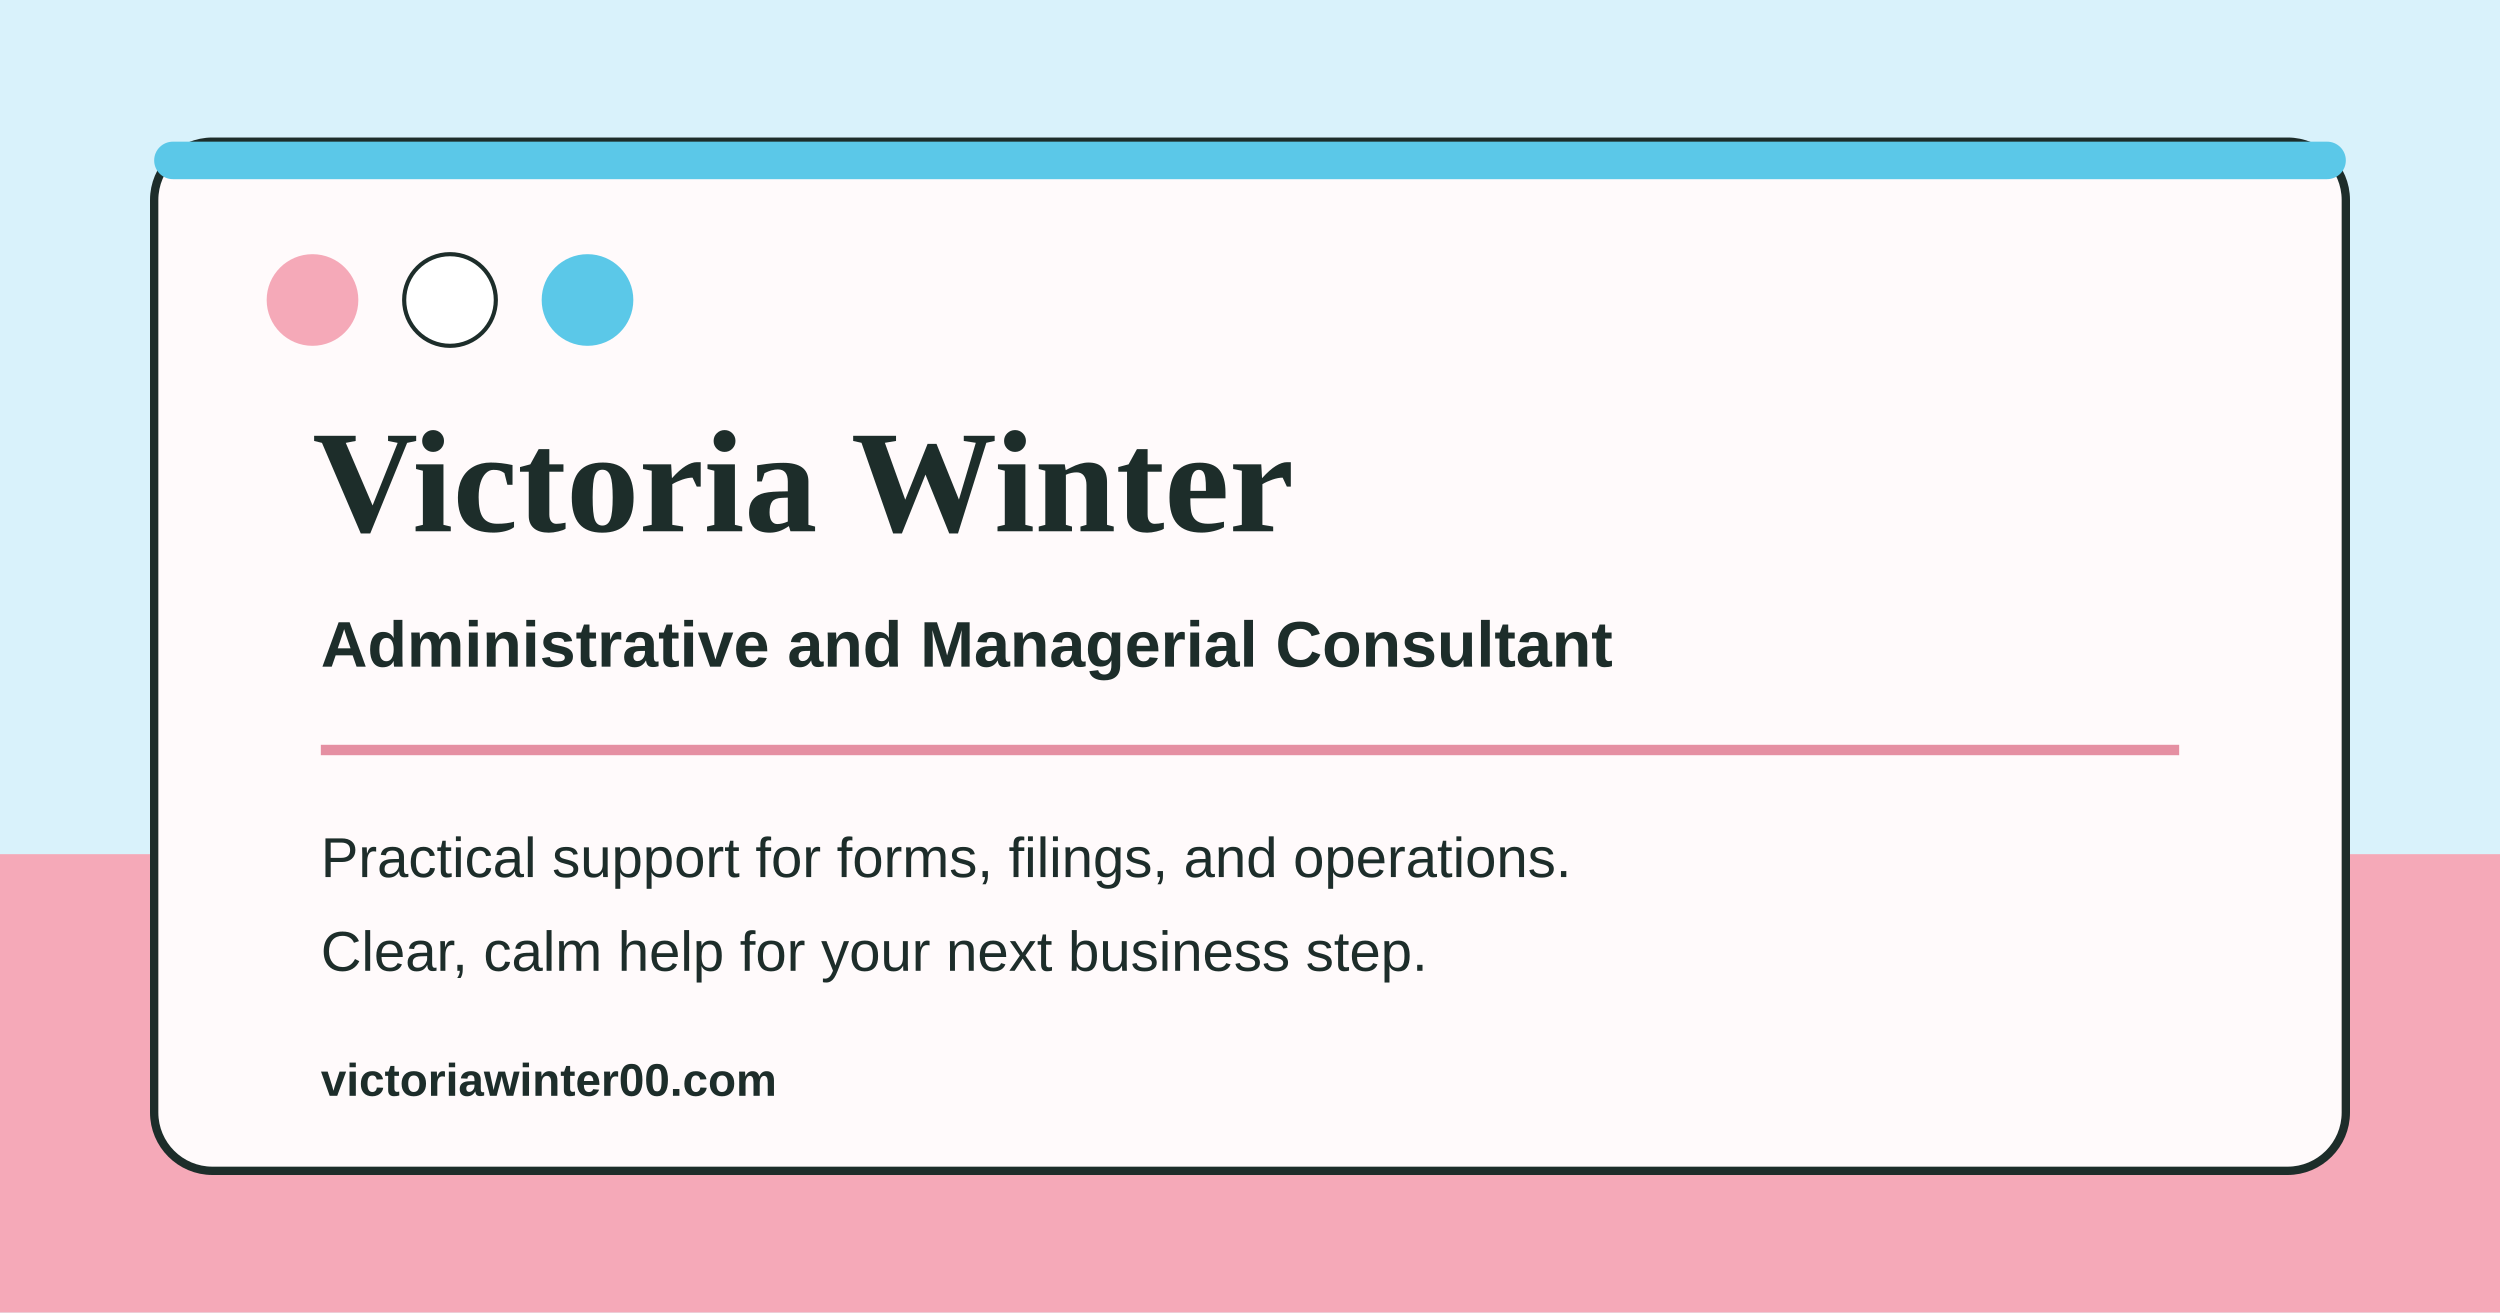
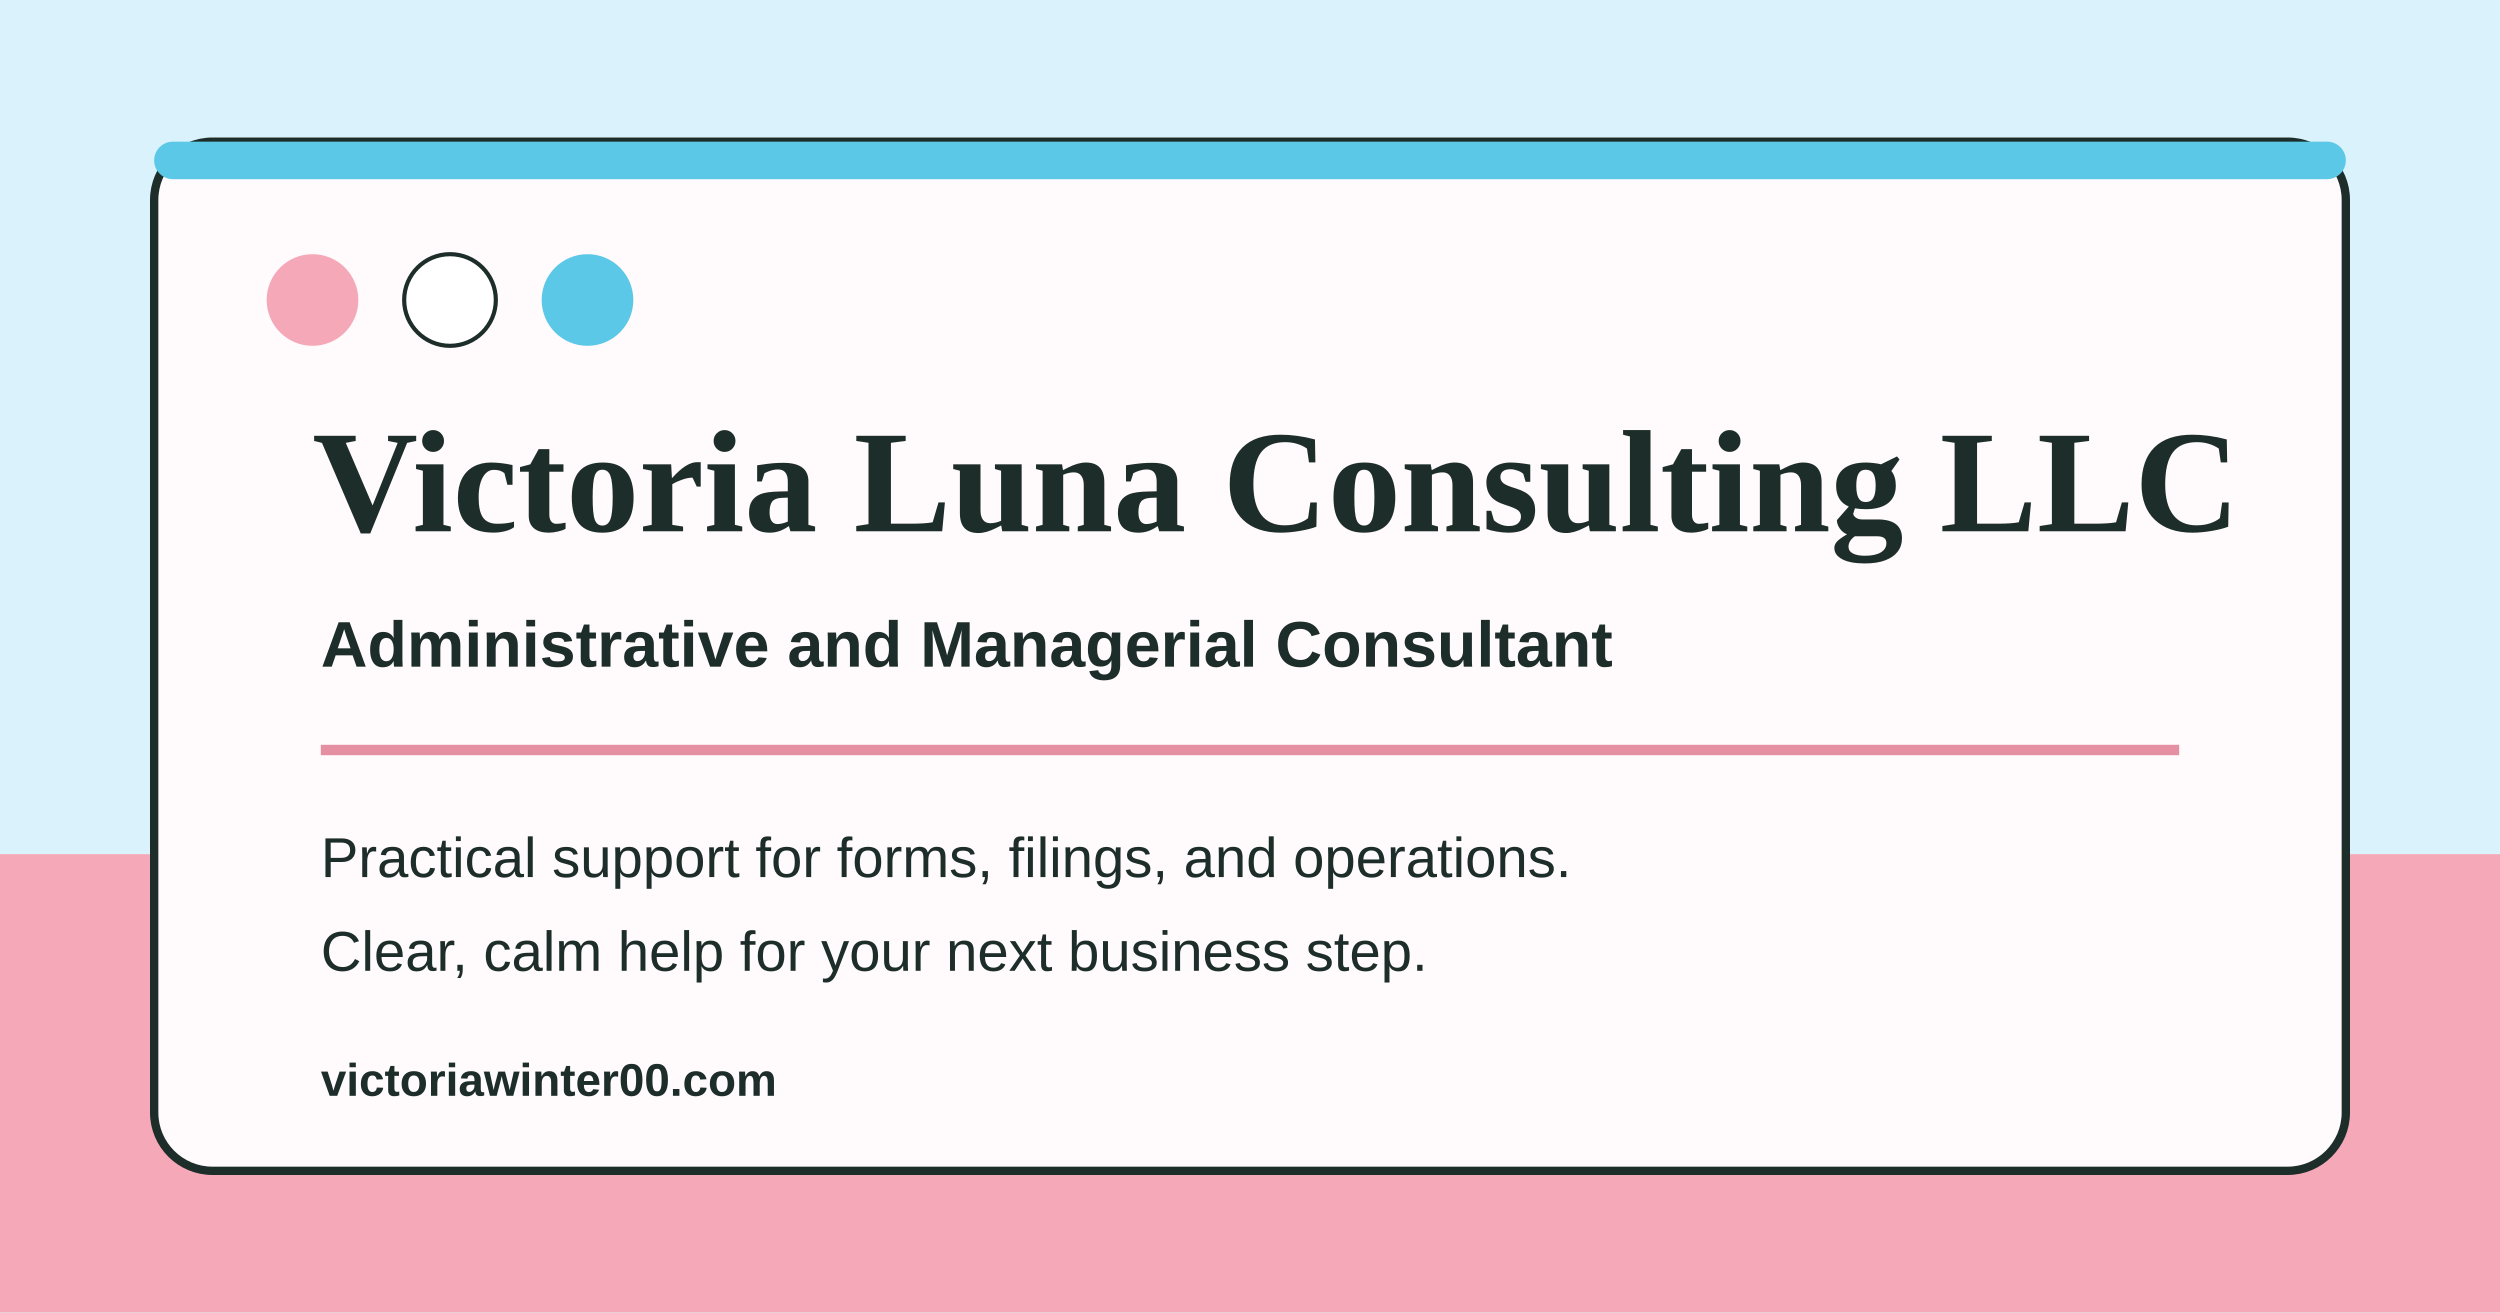
<svg xmlns="http://www.w3.org/2000/svg" width="1200" height="630" viewBox="0 0 1200 630" role="img" aria-labelledby="title desc">
  <rect width="1200" height="630" fill="#d9f2fb" />
  <rect x="0" y="410" width="1200" height="220" fill="#f5a9b8" />
  <rect x="74" y="68" width="1052" height="494" rx="28" fill="#fffafb" stroke="#1d2d2a" stroke-width="4" />
  <rect x="74" y="68" width="1052" height="18" rx="9" fill="#5bc8e8" />
  <circle cx="150" cy="144" r="22" fill="#f5a9b8" />
  <circle cx="216" cy="144" r="22" fill="#ffffff" stroke="#1d2d2a" stroke-width="2" />
  <circle cx="282" cy="144" r="22" fill="#5bc8e8" />
-   <text x="150" y="255" fill="#1d2d2a" font-family="Georgia, 'Times New Roman', serif" font-size="70" font-weight="700">Victoria Winter</text>
+   <text x="150" y="255" fill="#1d2d2a" font-family="Georgia, 'Times New Roman', serif" font-size="70" font-weight="700">Victoria Luna Consulting LLC</text>
  <text x="154" y="320" fill="#1d2d2a" font-family="Arial, Helvetica, sans-serif" font-size="31" font-weight="700">Administrative and Managerial Consultant</text>
  <line x1="154" y1="360" x2="1046" y2="360" stroke="#e58fa2" stroke-width="5" />
  <text x="154" y="421" fill="#1d2d2a" font-family="Arial, Helvetica, sans-serif" font-size="27">Practical support for forms, filings, and operations.</text>
  <text x="154" y="466" fill="#1d2d2a" font-family="Arial, Helvetica, sans-serif" font-size="27">Clear, calm help for your next business step.</text>
  <text x="154" y="526" fill="#1d2d2a" font-family="Arial, Helvetica, sans-serif" font-size="22" font-weight="700">victoriawinter00.com</text>
</svg>
